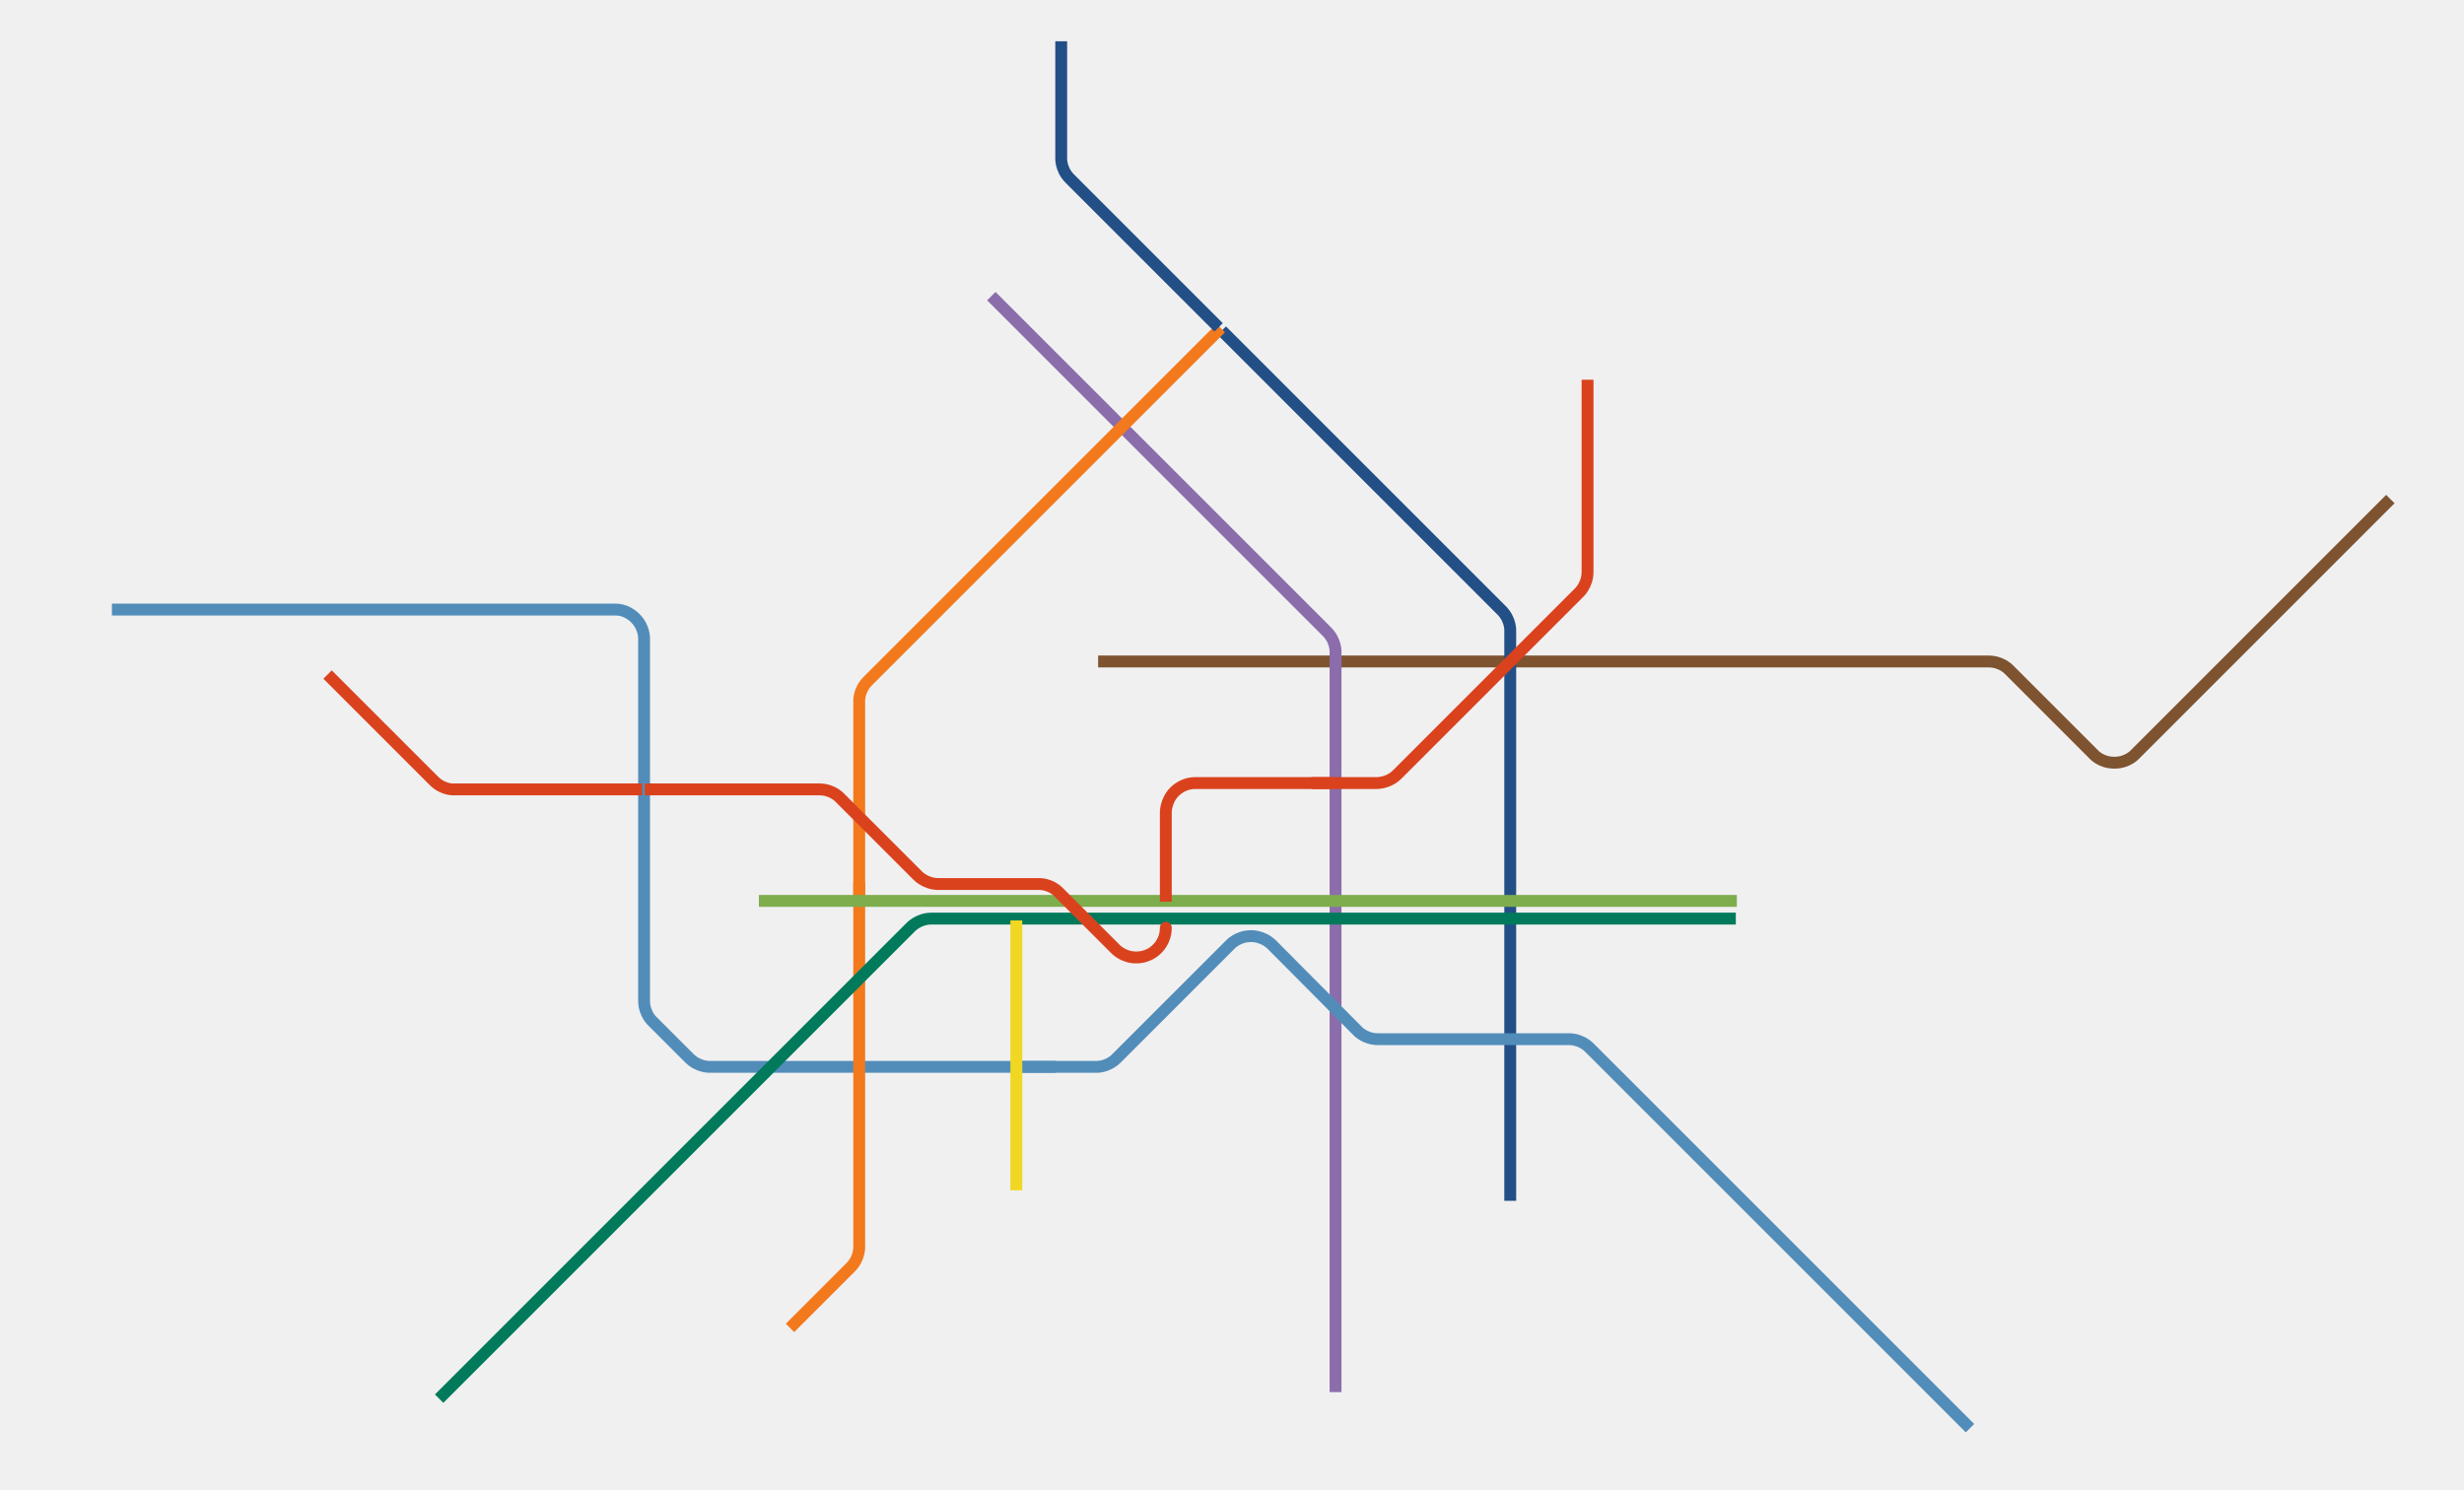
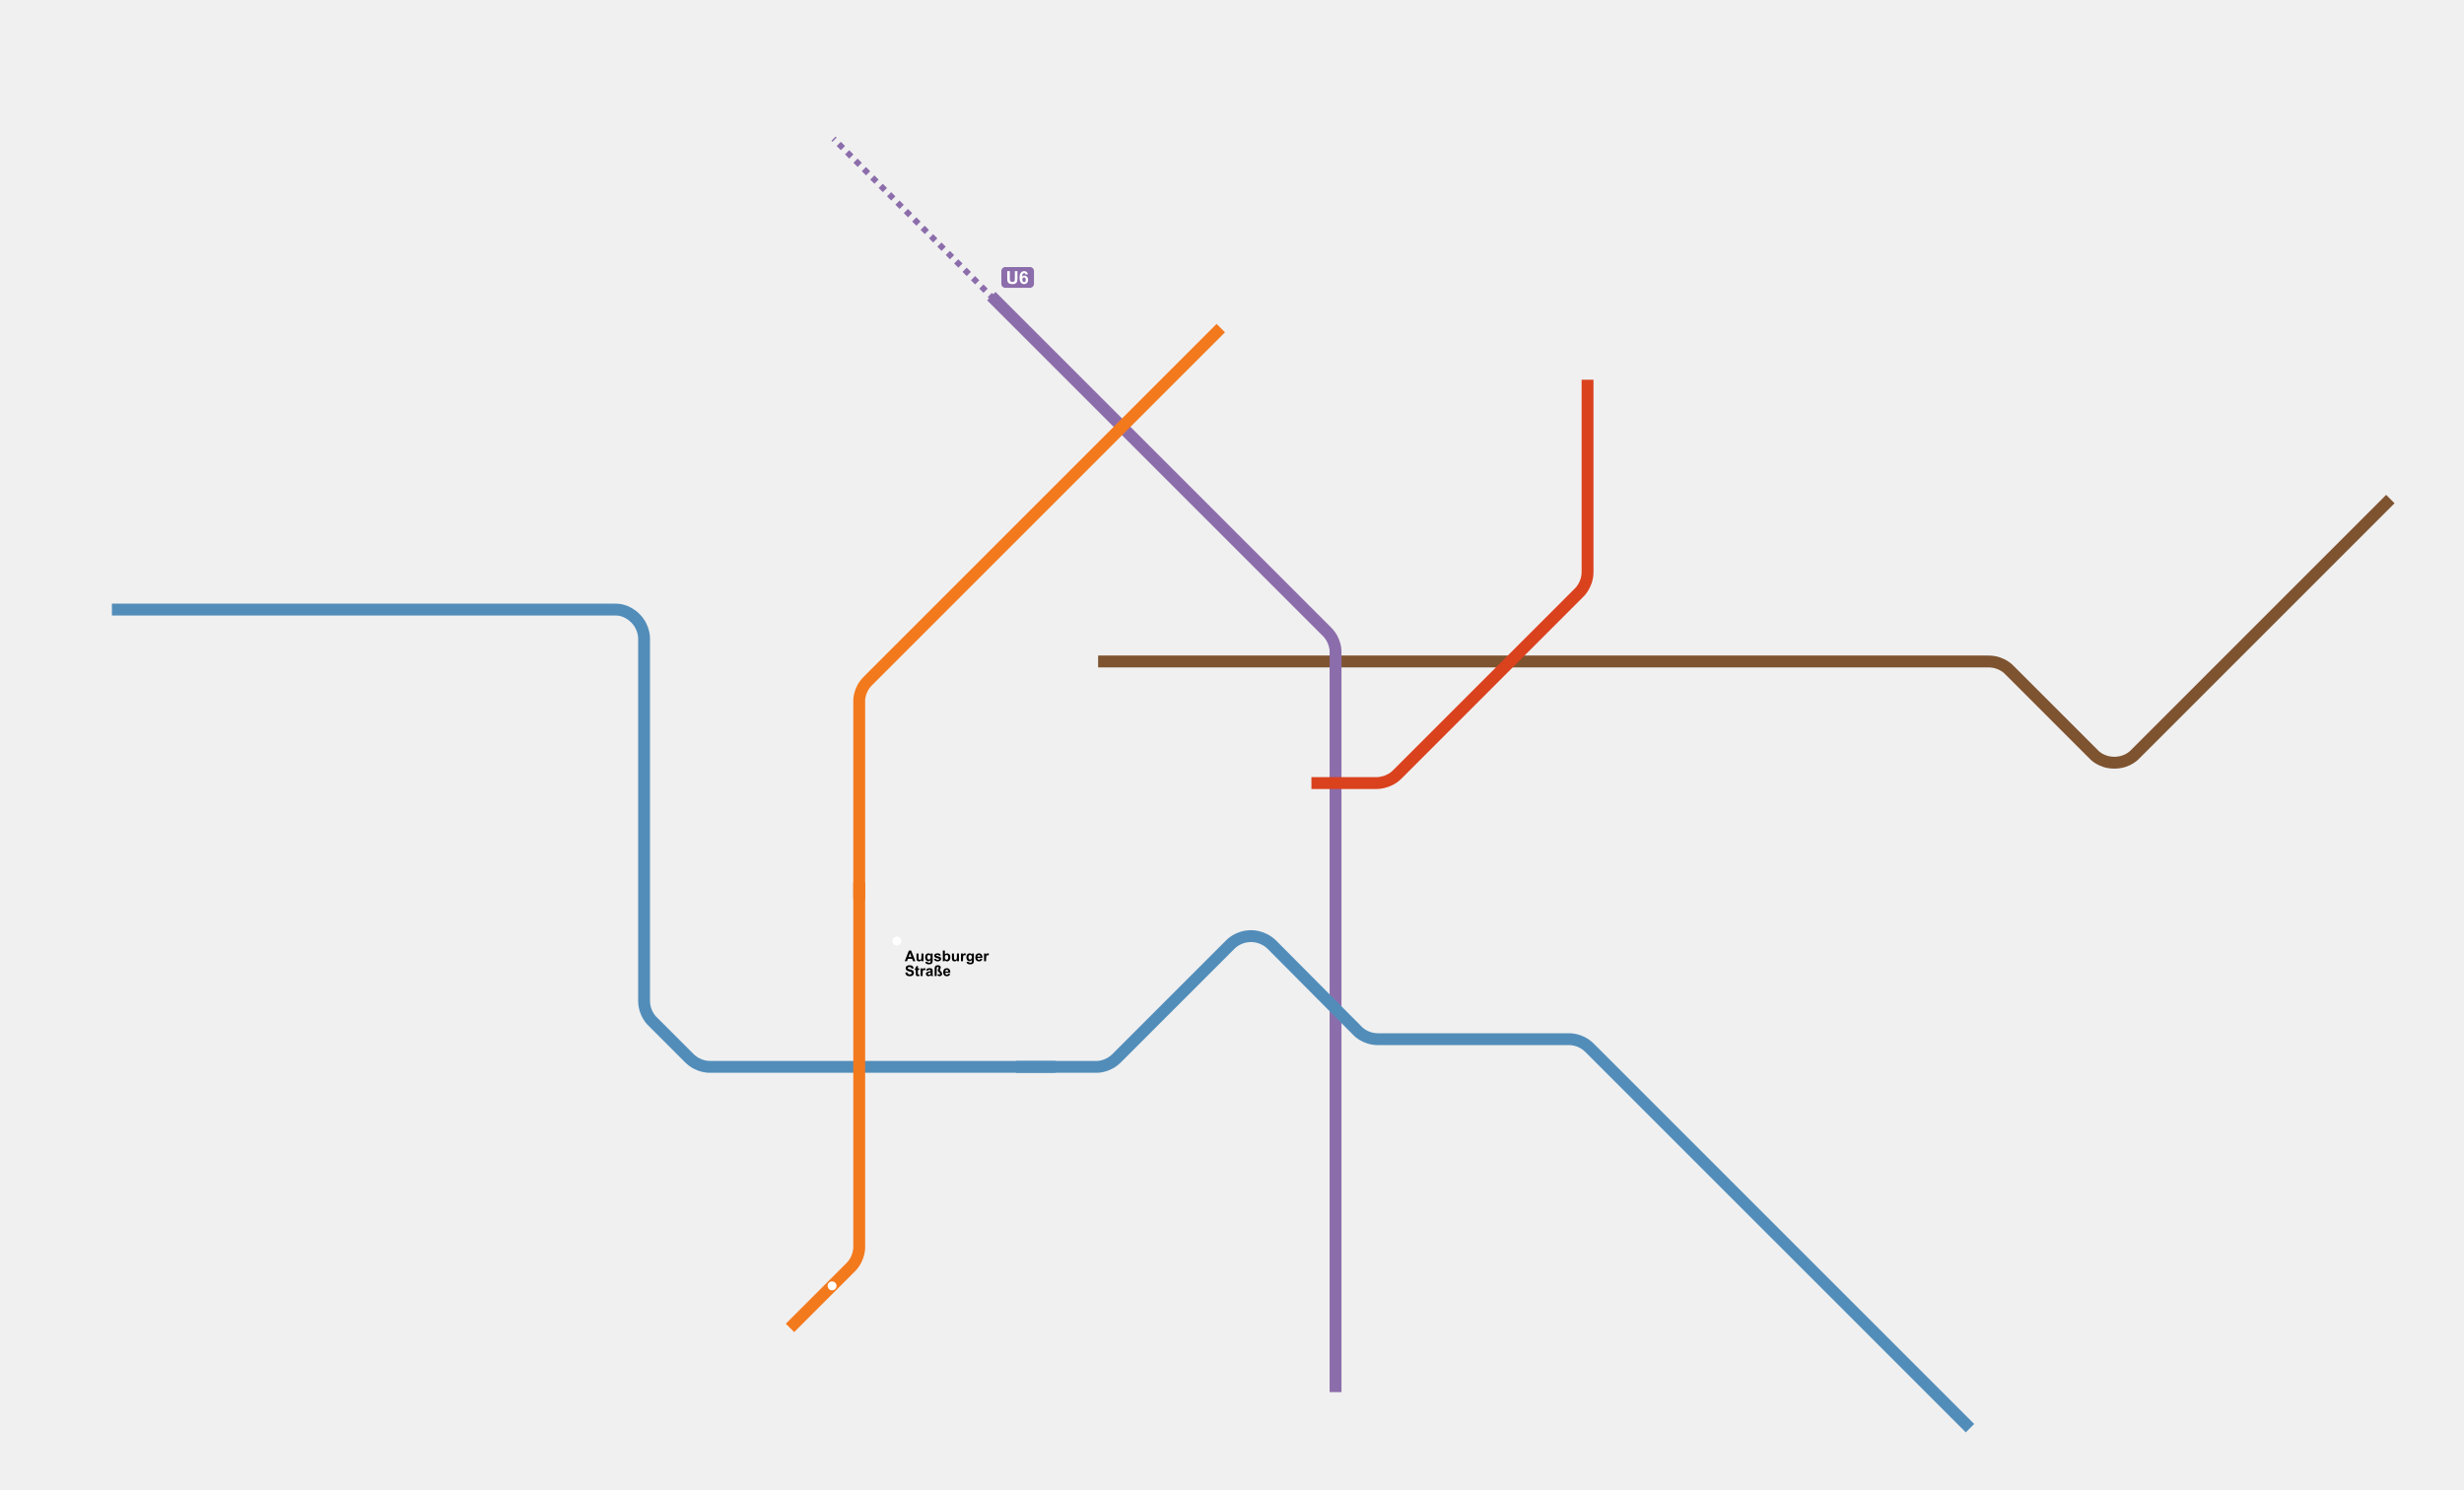
- <svg xmlns="http://www.w3.org/2000/svg" width="1661" height="1004" fill="none">
-   <path stroke="#7E5330" stroke-width="8" d="M740.256 445.979h600.224c9.11 0 14.1 5.809 14.1 5.809l56.62 56.621s4.74 5.809 14.11 5.809 14.23-5.922 14.23-5.922l171.82-171.827" data-ubhchn="3" />
-   <path stroke="#224F86" stroke-width="8" d="M1018.06 809.578V425.545s.58-7.64-5.86-14.078c-3.29-3.284-88.796-88.795-188.577-188.576" data-ubhchn="4" />
-   <path stroke="#8C6DAB" stroke-width="8" d="M900.304 938.59V439.909s.573-7.64-5.864-14.078L668.266 199.657" data-ubhchn="5" />
-   <path stroke="#528DBA" stroke-width="8" d="M685.089 719.286h53.548s7.647.613 14.127-5.867l76.421-76.421s5.06-5.848 14.164-5.848c0 0 7.834-.418 14.146 5.895 6.313 6.312 57.403 57.756 57.403 57.756s4.889 5.827 14.139 5.826h128.393s7.79-.504 14.13 5.84c6.35 6.344 256.42 256.414 256.42 256.414" data-ubhchn="7" />
-   <path stroke="#528DBA" stroke-linejoin="round" stroke-width="8" d="M711.521 719.273h-232.68s-7.744.57-14.174-5.861l-24.587-24.587s-5.893-4.988-5.893-14.176V430.967s.463-7.789-5.812-14.065c-6.276-6.275-12.551-5.922-14.23-5.922H75.44" data-ubhchn="8" />
-   <path stroke="#F3791D" stroke-width="8" d="m532.546 895.288 40.831-40.831c6.375-6.375 5.832-14.112 5.832-14.112V594.93" data-ubhchn="9" />
-   <path stroke="#F3791D" stroke-width="8" d="M579.209 606.344V473.239s-.662-7.635 5.834-14.131L822.94 221.211" data-ubhchn="10" />
-   <path stroke="#224F86" stroke-width="8" d="M715.367 27.837V106.4s-.574 7.641 5.863 14.078l100.245 100.245" data-ubhchn="11" />
-   <path stroke="#007A5B" stroke-linejoin="round" stroke-width="8" d="m296.02 942.985 317.787-317.787s5.265-5.87 14.171-5.87h542.152" data-ubhchn="12" />
-   <path stroke="#7DAD4C" stroke-width="8" d="M511.575 607.394h659.255" data-ubhchn="20" />
-   <path stroke="#DA421E" stroke-linejoin="round" stroke-width="8" d="M434.651 532.205h117.558c9.126 0 14.139 5.828 14.139 5.828l52.115 52.116s5.265 5.869 14.171 5.869h68.144s7.195-.155 12.796 5.443l38.197 38.198s5.177 5.864 14.114 5.864c8.938 0 13.688-5.375 14.188-5.875s5.813-5.313 5.812-14.125c0-3.705.088-13.654.088-13.613M432.883 532.205H306.581s-7.474.861-14.147-5.813l-71.612-71.611M785.886 607.909v-59.938s-.255-8.049 5.839-14.143c6.093-6.093 13.125-5.874 14.187-5.874h93.418" data-ubhchn="41" />
-   <path stroke="#DA421E" stroke-linejoin="round" stroke-width="8" d="M884.042 527.954h43.731s7.98.326 14.104-5.8l122.473-122.473s5.83-5.141 5.83-14.113V256.029" data-ubhchn="42" />
-   <path stroke="#F0D722" stroke-width="8" d="M685.124 620.566v181.935" data-ubhchn="44" />
+ <svg xmlns="http://www.w3.org/2000/svg" width="1661" height="1004" fill="none" data-ubhchn="1">
+   <path fill="#8C6DAB" d="M694.364 180.049h-16.696a2.652 2.652 0 0 0-2.652 2.652v8.696a2.652 2.652 0 0 0 2.652 2.652h16.696a2.652 2.652 0 0 0 2.652-2.652v-8.696a2.652 2.652 0 0 0-2.652-2.652Z" data-ubhchn="3" />
+   <path fill="#fff" d="M678.997 182.813h1.734v4.652c0 .739.021 1.217.065 1.436.074.351.251.634.53.846.279.213.661.32 1.146.32.492 0 .863-.101 1.113-.302.25-.201.4-.448.451-.741.051-.293.076-.779.076-1.459v-4.752h1.735v4.512c0 1.031-.047 1.759-.141 2.185a2.43 2.43 0 0 1-.518 1.078 2.631 2.631 0 0 1-1.011.701c-.422.173-.973.26-1.653.26-.82 0-1.442-.094-1.866-.284-.424-.189-.759-.435-1.005-.738a2.367 2.367 0 0 1-.486-.952c-.113-.493-.17-1.219-.17-2.18v-4.582ZM692.895 184.916l-1.594.176c-.039-.328-.14-.57-.304-.726-.164-.157-.377-.235-.639-.235-.348 0-.642.157-.882.469-.24.313-.392.963-.454 1.951.41-.484.92-.726 1.529-.726.688 0 1.277.261 1.767.785.49.523.735 1.199.735 2.027 0 .879-.258 1.584-.773 2.115-.516.532-1.178.797-1.987.797-.867 0-1.58-.337-2.138-1.01-.559-.674-.838-1.779-.838-3.314 0-1.574.291-2.709.873-3.404.582-.696 1.338-1.043 2.268-1.043.652 0 1.192.182 1.62.548.427.365.7.895.817 1.59Zm-3.732 3.592c0 .535.123.948.369 1.239.246.292.527.437.843.437a.96.96 0 0 0 .762-.357c.203-.239.305-.629.305-1.172 0-.559-.109-.968-.328-1.228a1.028 1.028 0 0 0-.821-.389c-.316 0-.584.124-.802.372-.219.248-.328.614-.328 1.098Z" data-ubhchn="4" />
+   <path stroke="#7E5330" stroke-width="8" d="M740.256 445.979h600.224c9.11 0 14.1 5.809 14.1 5.809l56.62 56.621s4.74 5.809 14.11 5.809 14.23-5.922 14.23-5.922l171.82-171.827" data-ubhchn="5" />
+   <path stroke="#8C6DAB" stroke-width="8" d="M900.304 938.59V439.909s.573-7.64-5.864-14.078L668.266 199.657" data-ubhchn="7" />
+   <path stroke="#8C6DAB" stroke-dasharray="4 4" stroke-width="4" d="M670.055 201.678 561.881 93.504" data-ubhchn="8" />
+   <path stroke="#528DBA" stroke-width="8" d="M685.089 719.286h53.548s7.647.613 14.127-5.867l76.421-76.421s5.06-5.848 14.164-5.848c0 0 7.834-.418 14.146 5.895 6.313 6.312 57.403 57.756 57.403 57.756s4.889 5.827 14.139 5.826h128.393s7.79-.504 14.13 5.84c6.35 6.344 256.42 256.414 256.42 256.414" data-ubhchn="9" />
+   <path stroke="#528DBA" stroke-linejoin="round" stroke-width="8" d="M711.521 719.273h-232.68s-7.744.57-14.174-5.861l-24.587-24.587s-5.893-4.988-5.893-14.176V430.967s.463-7.789-5.812-14.065c-6.276-6.275-12.551-5.922-14.23-5.922H75.44" data-ubhchn="10" />
+   <path stroke="#F3791D" stroke-width="8" d="m532.546 895.288 40.831-40.831c6.375-6.375 5.832-14.112 5.832-14.112V594.93" data-ubhchn="11" />
+   <path stroke="#F3791D" stroke-width="8" d="M579.209 606.344V473.239s-.662-7.635 5.834-14.131L822.94 221.211" data-ubhchn="12" />
+   <path fill="#fff" d="M560.909 869.926a3 3 0 1 0 0-6 3 3 0 0 0 0 6Z" data-ubhchn="20" />
+   <path fill="#fff" d="M604.565 637.435a3 3 0 1 0 0-6 3 3 0 0 0 0 6Z" data-ubhchn="41" />
+   <path fill="#000" d="M617.074 648.056h-1.572l-.625-1.626h-2.861l-.591 1.626h-1.533l2.788-7.159h1.528l2.866 7.159Zm-2.661-2.832-.986-2.657-.967 2.657h1.953ZM621.249 648.056v-.777a1.99 1.99 0 0 1-.745.654 2.08 2.08 0 0 1-.974.24c-.348 0-.661-.077-.937-.23a1.358 1.358 0 0 1-.601-.644c-.124-.277-.185-.659-.185-1.148v-3.281h1.372v2.383c0 .729.025 1.176.076 1.34a.73.73 0 0 0 .276.391.848.848 0 0 0 .508.144c.234 0 .444-.064.629-.193a.977.977 0 0 0 .381-.479c.068-.19.103-.656.103-1.399v-2.187h1.372v5.186h-1.275ZM623.822 648.397l1.568.191c.026.182.086.307.18.376.131.098.336.146.616.146.358 0 .626-.054.805-.161a.663.663 0 0 0 .274-.347c.042-.113.064-.323.064-.629v-.757c-.411.56-.928.84-1.553.84-.697 0-1.248-.295-1.655-.884-.319-.466-.479-1.045-.479-1.739 0-.869.209-1.533.628-1.992a2.023 2.023 0 0 1 1.56-.688c.641 0 1.17.281 1.587.845v-.728h1.284v4.653c0 .612-.05 1.07-.152 1.372-.101.303-.242.541-.424.713a1.887 1.887 0 0 1-.73.406c-.305.098-.69.146-1.155.146-.879 0-1.503-.151-1.87-.452a1.416 1.416 0 0 1-.552-1.145v-.166h.004Zm1.226-3.042c0 .551.106.953.32 1.209a.99.99 0 0 0 .788.383c.336 0 .619-.131.85-.393.231-.262.347-.65.347-1.164 0-.538-.111-.936-.332-1.197a1.058 1.058 0 0 0-.84-.39c-.329 0-.6.127-.813.383-.214.256-.32.645-.32 1.169ZM629.579 646.576l1.377-.21c.059.267.177.47.356.608.18.138.43.208.752.208.355 0 .622-.065.801-.196a.434.434 0 0 0 .181-.366.363.363 0 0 0-.098-.259c-.068-.065-.222-.125-.459-.18-1.107-.245-1.809-.468-2.105-.669a1.336 1.336 0 0 1-.615-1.167c0-.45.177-.827.532-1.133.355-.306.905-.459 1.651-.459.709 0 1.237.115 1.582.346.345.232.582.573.713 1.026l-1.294.239a.803.803 0 0 0-.315-.464c-.155-.107-.375-.161-.662-.161-.361 0-.62.051-.776.152-.104.072-.157.164-.157.278 0 .098.046.181.137.249.124.091.551.22 1.282.386s1.241.369 1.531.61c.286.244.429.584.429 1.02 0 .476-.198.884-.595 1.226-.397.342-.985.513-1.763.513-.706 0-1.266-.143-1.677-.43a1.976 1.976 0 0 1-.808-1.167ZM635.57 648.056v-7.159h1.372v2.578c.424-.481.925-.722 1.504-.722.632 0 1.154.229 1.568.686.413.457.62 1.114.62 1.97 0 .885-.211 1.567-.633 2.046-.421.478-.933.718-1.535.718-.296 0-.589-.074-.877-.222a2.098 2.098 0 0 1-.744-.657v.762h-1.275Zm1.363-2.706c0 .538.085.935.254 1.192.237.364.553.547.947.547.303 0 .56-.13.774-.388.213-.259.32-.667.32-1.224 0-.592-.108-1.019-.323-1.281a1.02 1.02 0 0 0-.825-.393c-.329 0-.602.127-.82.383-.218.256-.327.644-.327 1.164ZM645.155 648.056v-.777a1.995 1.995 0 0 1-.744.654c-.308.16-.633.24-.974.24-.349 0-.661-.077-.938-.23a1.358 1.358 0 0 1-.601-.644c-.123-.277-.185-.659-.185-1.148v-3.281h1.372v2.383c0 .729.025 1.176.076 1.34a.73.73 0 0 0 .276.391.848.848 0 0 0 .508.144c.234 0 .444-.064.63-.193a.989.989 0 0 0 .381-.479c.068-.19.102-.656.102-1.399v-2.187h1.372v5.186h-1.275ZM649.169 648.056h-1.372v-5.186h1.274v.737c.218-.348.415-.577.589-.688a1.08 1.08 0 0 1 .593-.166c.312 0 .614.086.903.259l-.425 1.196c-.231-.15-.446-.225-.644-.225a.759.759 0 0 0-.488.159c-.134.106-.239.297-.315.574-.077.276-.115.856-.115 1.738v1.602ZM651.615 648.397l1.568.191c.026.182.086.307.18.376.13.098.336.146.616.146.358 0 .626-.054.805-.161a.663.663 0 0 0 .274-.347c.042-.113.063-.323.063-.629v-.757c-.41.56-.928.84-1.553.84-.697 0-1.249-.295-1.655-.884-.319-.466-.479-1.045-.479-1.739 0-.869.209-1.533.628-1.992a2.023 2.023 0 0 1 1.56-.688c.641 0 1.17.281 1.586.845v-.728h1.285v4.653c0 .612-.05 1.07-.152 1.372-.101.303-.242.541-.424.713a1.887 1.887 0 0 1-.73.406c-.305.098-.69.146-1.155.146-.879 0-1.503-.151-1.87-.452a1.416 1.416 0 0 1-.552-1.145v-.166h.005Zm1.226-3.042c0 .551.106.953.32 1.209a.99.99 0 0 0 .788.383c.336 0 .619-.131.85-.393.231-.262.347-.65.347-1.164 0-.538-.111-.936-.333-1.197a1.054 1.054 0 0 0-.839-.39c-.329 0-.6.127-.813.383-.214.256-.32.645-.32 1.169ZM660.858 646.405l1.368.23c-.176.501-.454.883-.833 1.145-.379.262-.854.393-1.423.393-.902 0-1.569-.295-2.002-.884-.342-.472-.513-1.068-.513-1.787 0-.859.225-1.533.674-2.019.449-.487 1.017-.73 1.704-.73.771 0 1.38.254 1.826.764.446.509.659 1.29.64 2.341h-3.438c.01.407.121.724.332.95.212.226.476.339.791.339a.845.845 0 0 0 .542-.175c.147-.118.258-.306.332-.567Zm.079-1.387c-.01-.397-.113-.699-.308-.905a.943.943 0 0 0-.713-.31.953.953 0 0 0-.742.327c-.195.218-.292.514-.288.888h2.051ZM664.735 648.056h-1.372v-5.186h1.275v.737c.218-.348.414-.577.588-.688a1.08 1.08 0 0 1 .593-.166c.313 0 .614.086.904.259l-.425 1.196c-.231-.15-.446-.225-.645-.225a.76.76 0 0 0-.488.159c-.133.106-.238.297-.315.574-.077.276-.115.856-.115 1.738v1.602ZM610.253 655.726l1.406-.136c.085.472.257.818.515 1.04.259.221.608.332 1.048.332.465 0 .816-.099 1.052-.296.236-.197.354-.427.354-.691a.654.654 0 0 0-.149-.432c-.099-.118-.273-.222-.52-.31a17.115 17.115 0 0 0-1.157-.312c-.775-.192-1.319-.428-1.631-.708-.44-.394-.659-.874-.659-1.441 0-.364.103-.705.31-1.023.206-.317.504-.559.893-.725.389-.166.859-.249 1.409-.249.898 0 1.575.197 2.029.591.454.394.692.92.715 1.577l-1.445.063c-.062-.368-.195-.632-.398-.793-.204-.161-.509-.242-.916-.242-.42 0-.748.086-.986.259a.521.521 0 0 0-.229.444c0 .169.072.314.214.435.183.153.625.312 1.329.478.703.166 1.223.338 1.56.515.336.178.6.42.791.728.19.308.285.688.285 1.14 0 .41-.114.794-.342 1.152a2.04 2.04 0 0 1-.966.799c-.417.174-.936.261-1.558.261-.905 0-1.6-.209-2.085-.627-.485-.419-.775-1.028-.869-1.829ZM619.667 652.87v1.094h-.938v2.09c0 .423.01.669.027.739.018.07.059.128.122.174a.39.39 0 0 0 .232.068c.127 0 .311-.044.552-.132l.117 1.064c-.319.137-.68.205-1.084.205-.247 0-.47-.042-.669-.124a.98.98 0 0 1-.437-.322 1.272 1.272 0 0 1-.193-.535c-.029-.159-.043-.482-.043-.967v-2.261h-.63v-1.093h.63v-1.031l1.376-.8v1.831h.938ZM621.942 658.056h-1.372v-5.186h1.275v.737c.218-.348.414-.577.588-.688a1.08 1.08 0 0 1 .593-.166c.313 0 .614.086.904.259l-.425 1.196c-.231-.15-.446-.225-.645-.225a.76.76 0 0 0-.488.159c-.133.106-.238.297-.315.574-.076.276-.115.856-.115 1.738v1.602ZM625.541 654.452l-1.245-.225c.14-.501.381-.872.723-1.113.341-.241.849-.361 1.523-.361.612 0 1.068.072 1.367.217.3.145.51.329.633.552.122.223.183.632.183 1.228l-.016 1.601c0 .456.023.792.067 1.009.044.216.126.448.246.696h-1.357a4.945 4.945 0 0 1-.132-.406 2.473 2.473 0 0 0-.049-.161 2.48 2.48 0 0 1-.752.513 2.154 2.154 0 0 1-.855.171c-.533 0-.954-.145-1.262-.435a1.446 1.446 0 0 1-.461-1.098c0-.293.07-.555.21-.784.14-.23.336-.405.588-.528.252-.122.616-.228 1.091-.319.642-.121 1.086-.233 1.333-.337v-.137c0-.264-.065-.452-.195-.564-.13-.112-.376-.168-.737-.168-.244 0-.435.048-.571.144-.137.096-.247.264-.332.505Zm1.836 1.113a8.354 8.354 0 0 1-.835.21c-.381.081-.63.161-.747.24-.179.127-.269.288-.269.483 0 .192.072.358.215.498a.75.75 0 0 0 .547.21c.247 0 .483-.081.708-.244a.86.86 0 0 0 .327-.454c.036-.118.054-.34.054-.669v-.274ZM630.043 658.056v-4.649c0-.651.058-1.146.173-1.484a1.58 1.58 0 0 1 .672-.828c.332-.213.763-.32 1.294-.32.664 0 1.16.142 1.489.425.329.283.493.635.493 1.055 0 .283-.089.587-.266.91a6.899 6.899 0 0 0-.305.594.558.558 0 0 0-.039.185c0 .108.041.22.122.337.052.075.247.283.586.625.338.342.566.632.683.869.117.238.176.484.176.738 0 .472-.163.866-.491 1.184-.327.317-.741.476-1.242.476-.345 0-.659-.089-.943-.266a1.805 1.805 0 0 1-.639-.657l.957-.562a.887.887 0 0 0 .229.288.45.45 0 0 0 .279.098.454.454 0 0 0 .339-.144.493.493 0 0 0 .139-.358.702.702 0 0 0-.146-.406c-.055-.081-.28-.307-.674-.678-.55-.528-.825-.943-.825-1.246 0-.192.105-.507.317-.947.166-.338.264-.553.293-.644a.932.932 0 0 0 .044-.284.486.486 0 0 0-.161-.366.603.603 0 0 0-.43-.151.703.703 0 0 0-.422.127.623.623 0 0 0-.242.327c-.059.179-.088.547-.088 1.103v4.649h-1.372ZM639.198 656.405l1.367.23c-.175.501-.453.883-.832 1.145-.379.262-.854.393-1.423.393-.902 0-1.569-.295-2.002-.884-.342-.472-.513-1.068-.513-1.787 0-.859.225-1.533.674-2.019.449-.487 1.017-.73 1.704-.73.771 0 1.38.254 1.826.764.446.509.659 1.29.64 2.341h-3.438c.01.407.121.724.332.95.212.226.475.339.791.339a.845.845 0 0 0 .542-.175c.147-.118.257-.306.332-.567Zm.078-1.387c-.01-.397-.112-.699-.307-.905a.944.944 0 0 0-.713-.31c-.3 0-.547.109-.742.327-.196.218-.292.514-.288.888h2.05Z" data-ubhchn="42" />
+   <path stroke="#DA421E" stroke-linejoin="round" stroke-width="8" d="M884.042 527.954h43.731s7.98.326 14.104-5.8l122.473-122.473s5.83-5.141 5.83-14.113V256.029" data-ubhchn="44" />
</svg>
